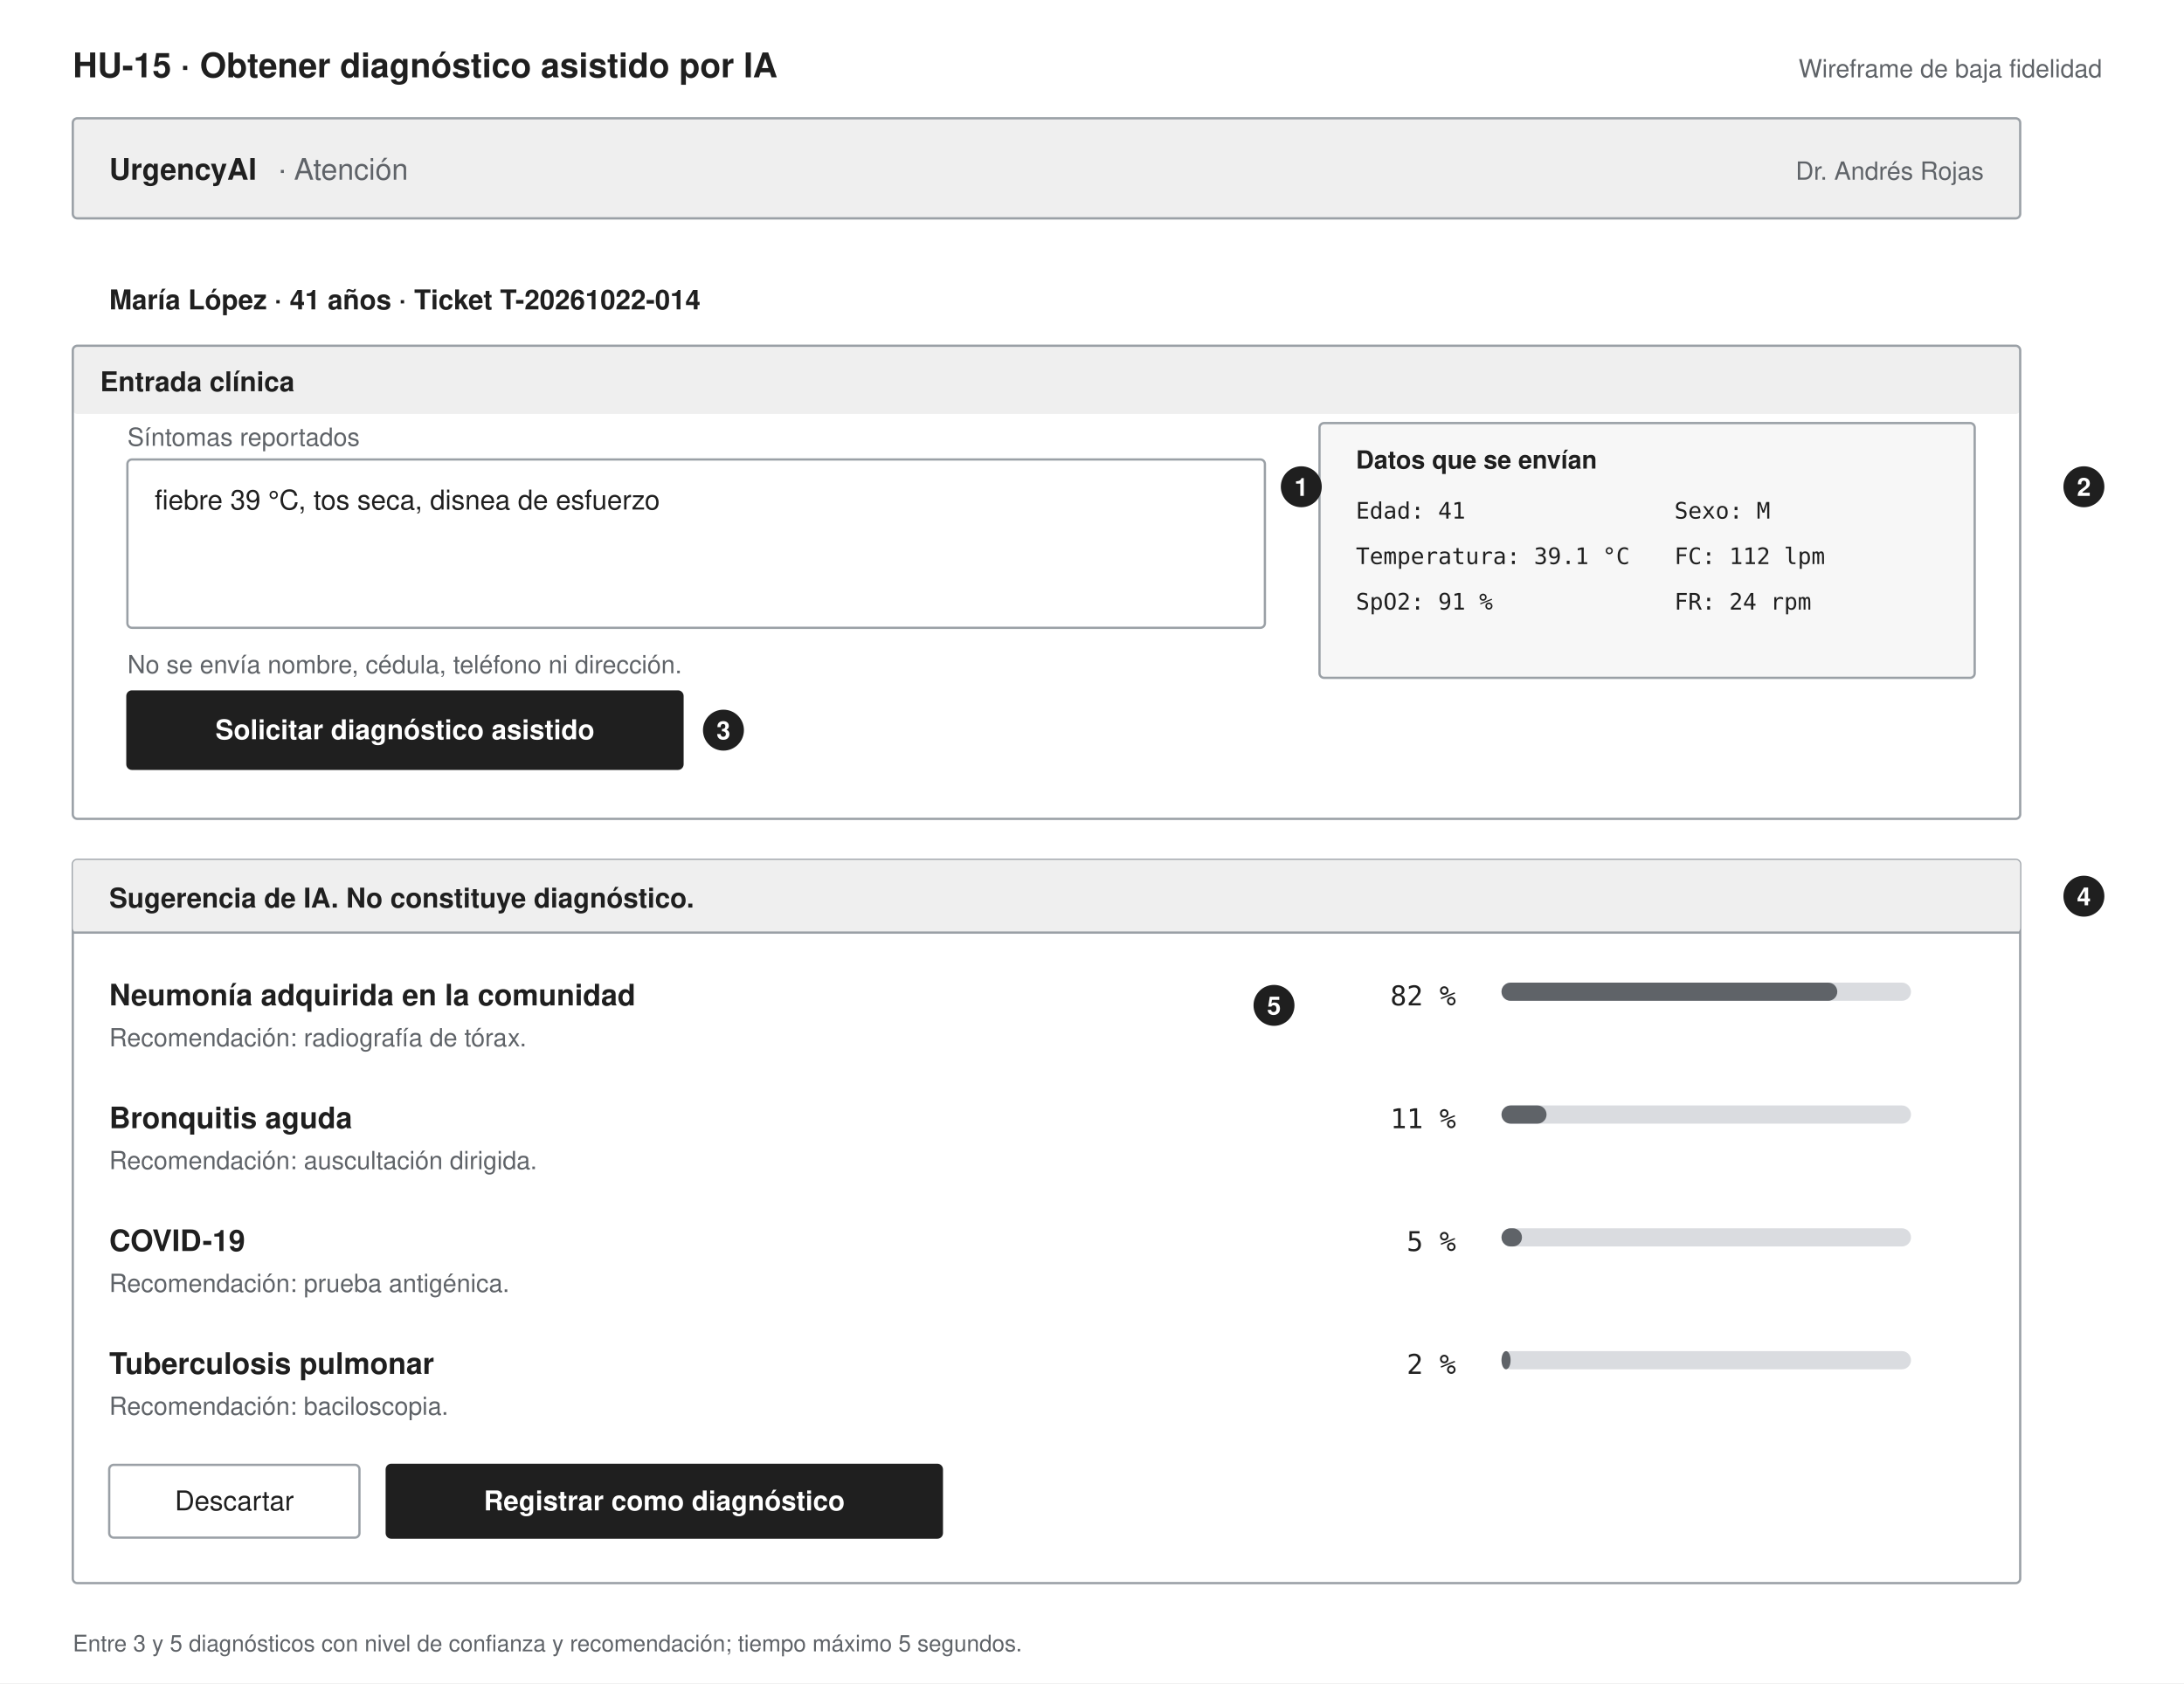
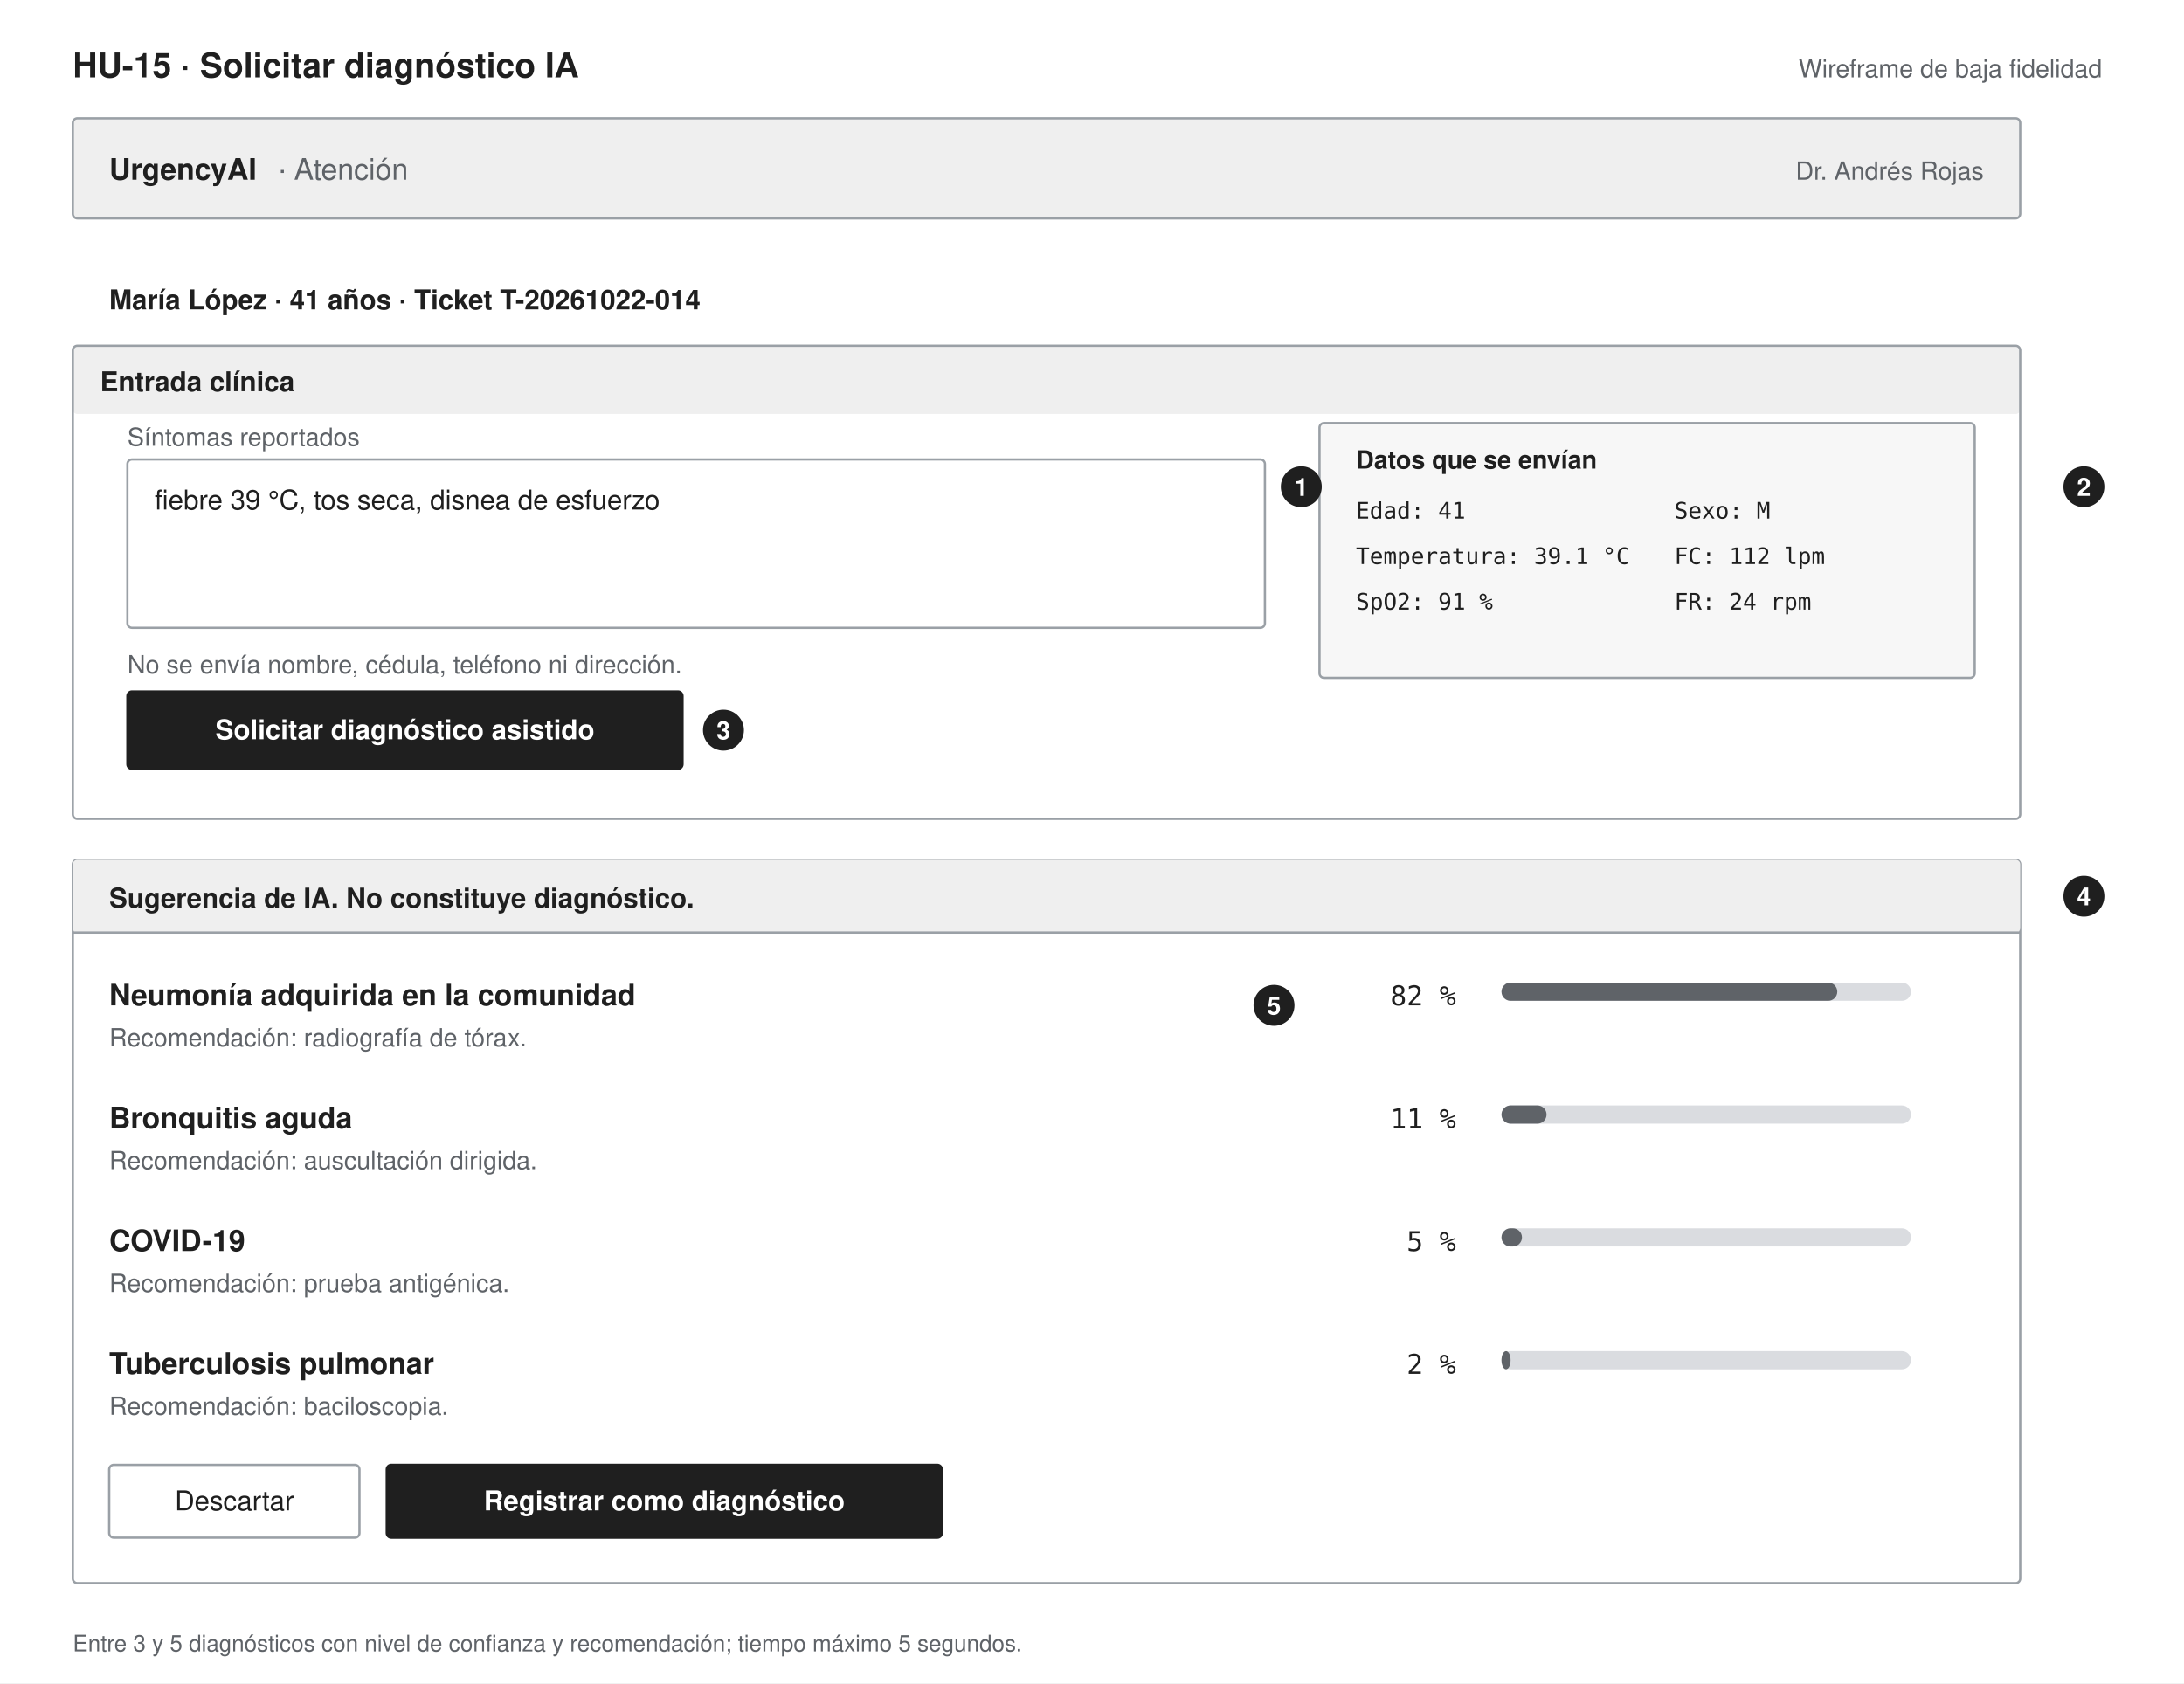
<svg xmlns="http://www.w3.org/2000/svg" width="960" height="740" viewBox="0 0 960 740" role="img">
  <rect width="960" height="740" fill="#FFFFFF" />
-   <text x="32" y="34" font-family="Helvetica Neue,Helvetica,Arial,sans-serif" font-size="15" font-weight="600" text-anchor="start" fill="#1F1F1F">HU-15 · Obtener diagnóstico asistido por IA</text>
+   <text x="32" y="34" font-family="Helvetica Neue,Helvetica,Arial,sans-serif" font-size="15" font-weight="600" text-anchor="start" fill="#1F1F1F">HU-15 · Solicitar diagnóstico IA</text>
  <text x="924" y="34" font-family="Helvetica Neue,Helvetica,Arial,sans-serif" font-size="11" font-weight="normal" text-anchor="end" fill="#5F6368">Wireframe de baja fidelidad</text>
  <rect x="32" y="52" width="856" height="44" rx="2" fill="#EFEFEF" stroke="#9AA0A6" stroke-width="1" />
  <text x="48" y="79" font-family="Helvetica Neue,Helvetica,Arial,sans-serif" font-size="13" font-weight="700" text-anchor="start" fill="#1F1F1F">UrgencyAI</text>
  <text x="122" y="79" font-family="Helvetica Neue,Helvetica,Arial,sans-serif" font-size="13" font-weight="normal" text-anchor="start" fill="#5F6368">· Atención</text>
  <text x="872" y="79" font-family="Helvetica Neue,Helvetica,Arial,sans-serif" font-size="11" font-weight="normal" text-anchor="end" fill="#5F6368">Dr. Andrés Rojas</text>
  <text x="48" y="136" font-family="Helvetica Neue,Helvetica,Arial,sans-serif" font-size="12" font-weight="600" text-anchor="start" fill="#1F1F1F">María López · 41 años · Ticket T-20261022-014</text>
  <rect x="32" y="152" width="856" height="208" rx="2" fill="#FFFFFF" stroke="none" stroke-width="1" />
  <rect x="32" y="152" width="856" height="30" rx="2" fill="#EFEFEF" stroke="none" stroke-width="1" />
  <text x="44" y="172" font-family="Helvetica Neue,Helvetica,Arial,sans-serif" font-size="12" font-weight="600" text-anchor="start" fill="#1F1F1F">Entrada clínica</text>
  <rect x="32" y="152" width="856" height="208" rx="2" fill="none" stroke="#9AA0A6" stroke-width="1" />
  <text x="56" y="196" font-family="Helvetica Neue,Helvetica,Arial,sans-serif" font-size="11" font-weight="normal" text-anchor="start" fill="#5F6368">Síntomas reportados</text>
  <rect x="56" y="202" width="500" height="74" rx="2" fill="#FFFFFF" stroke="#9AA0A6" stroke-width="1" />
  <text x="68" y="224" font-family="Helvetica Neue,Helvetica,Arial,sans-serif" font-size="12" font-weight="normal" text-anchor="start" fill="#1F1F1F">fiebre 39 °C, tos seca, disnea de esfuerzo</text>
  <rect x="580" y="186" width="288" height="112" rx="2" fill="#F7F7F7" stroke="#9AA0A6" stroke-width="1" />
  <text x="596" y="206" font-family="Helvetica Neue,Helvetica,Arial,sans-serif" font-size="11" font-weight="600" text-anchor="start" fill="#1F1F1F">Datos que se envían</text>
  <text x="596" y="228" font-family="SF Mono,Menlo,Consolas,monospace" font-size="10" font-weight="normal" text-anchor="start" fill="#1F1F1F">Edad: 41</text>
  <text x="736" y="228" font-family="SF Mono,Menlo,Consolas,monospace" font-size="10" font-weight="normal" text-anchor="start" fill="#1F1F1F">Sexo: M</text>
  <text x="596" y="248" font-family="SF Mono,Menlo,Consolas,monospace" font-size="10" font-weight="normal" text-anchor="start" fill="#1F1F1F">Temperatura: 39.1 °C</text>
  <text x="736" y="248" font-family="SF Mono,Menlo,Consolas,monospace" font-size="10" font-weight="normal" text-anchor="start" fill="#1F1F1F">FC: 112 lpm</text>
  <text x="596" y="268" font-family="SF Mono,Menlo,Consolas,monospace" font-size="10" font-weight="normal" text-anchor="start" fill="#1F1F1F">SpO2: 91 %</text>
  <text x="736" y="268" font-family="SF Mono,Menlo,Consolas,monospace" font-size="10" font-weight="normal" text-anchor="start" fill="#1F1F1F">FR: 24 rpm</text>
  <text x="56" y="296" font-family="Helvetica Neue,Helvetica,Arial,sans-serif" font-size="11" font-weight="normal" text-anchor="start" fill="#5F6368">No se envía nombre, cédula, teléfono ni dirección.</text>
  <rect x="56" y="304" width="244" height="34" rx="2" fill="#1F1F1F" stroke="#1F1F1F" stroke-width="1" />
  <text x="178.0" y="325.0" font-family="Helvetica Neue,Helvetica,Arial,sans-serif" font-size="12" font-weight="600" text-anchor="middle" fill="#FFFFFF">Solicitar diagnóstico asistido</text>
  <rect x="32" y="378" width="856" height="318" rx="2" fill="#FFFFFF" stroke="none" stroke-width="1" />
  <rect x="32" y="378" width="856" height="318" rx="2" fill="none" stroke="#9AA0A6" stroke-width="1" />
  <rect x="32" y="378" width="856" height="32" rx="2" fill="#EFEFEF" stroke="none" stroke-width="1" />
  <text x="48" y="399" font-family="Helvetica Neue,Helvetica,Arial,sans-serif" font-size="12" font-weight="600" text-anchor="start" fill="#1F1F1F">Sugerencia de IA. No constituye diagnóstico.</text>
  <line x1="32" y1="410" x2="888" y2="410" stroke="#9AA0A6" stroke-width="1" />
  <text x="48" y="442" font-family="Helvetica Neue,Helvetica,Arial,sans-serif" font-size="13" font-weight="600" text-anchor="start" fill="#1F1F1F">Neumonía adquirida en la comunidad</text>
  <text x="640" y="442" font-family="SF Mono,Menlo,Consolas,monospace" font-size="12" font-weight="normal" text-anchor="end" fill="#1F1F1F">82 %</text>
  <rect x="660" y="432" width="180" height="8" rx="4" fill="#DADCE0" stroke="none" stroke-width="0" />
  <rect x="660" y="432" width="147.6" height="8" rx="4" fill="#5F6368" stroke="none" stroke-width="0" />
  <text x="48" y="460" font-family="Helvetica Neue,Helvetica,Arial,sans-serif" font-size="11" font-weight="normal" text-anchor="start" fill="#5F6368">Recomendación: radiografía de tórax.</text>
  <text x="48" y="496" font-family="Helvetica Neue,Helvetica,Arial,sans-serif" font-size="13" font-weight="600" text-anchor="start" fill="#1F1F1F">Bronquitis aguda</text>
  <text x="640" y="496" font-family="SF Mono,Menlo,Consolas,monospace" font-size="12" font-weight="normal" text-anchor="end" fill="#1F1F1F">11 %</text>
  <rect x="660" y="486" width="180" height="8" rx="4" fill="#DADCE0" stroke="none" stroke-width="0" />
  <rect x="660" y="486" width="19.8" height="8" rx="4" fill="#5F6368" stroke="none" stroke-width="0" />
  <text x="48" y="514" font-family="Helvetica Neue,Helvetica,Arial,sans-serif" font-size="11" font-weight="normal" text-anchor="start" fill="#5F6368">Recomendación: auscultación dirigida.</text>
  <text x="48" y="550" font-family="Helvetica Neue,Helvetica,Arial,sans-serif" font-size="13" font-weight="600" text-anchor="start" fill="#1F1F1F">COVID-19</text>
  <text x="640" y="550" font-family="SF Mono,Menlo,Consolas,monospace" font-size="12" font-weight="normal" text-anchor="end" fill="#1F1F1F">5 %</text>
  <rect x="660" y="540" width="180" height="8" rx="4" fill="#DADCE0" stroke="none" stroke-width="0" />
  <rect x="660" y="540" width="9.0" height="8" rx="4" fill="#5F6368" stroke="none" stroke-width="0" />
  <text x="48" y="568" font-family="Helvetica Neue,Helvetica,Arial,sans-serif" font-size="11" font-weight="normal" text-anchor="start" fill="#5F6368">Recomendación: prueba antigénica.</text>
  <text x="48" y="604" font-family="Helvetica Neue,Helvetica,Arial,sans-serif" font-size="13" font-weight="600" text-anchor="start" fill="#1F1F1F">Tuberculosis pulmonar</text>
  <text x="640" y="604" font-family="SF Mono,Menlo,Consolas,monospace" font-size="12" font-weight="normal" text-anchor="end" fill="#1F1F1F">2 %</text>
  <rect x="660" y="594" width="180" height="8" rx="4" fill="#DADCE0" stroke="none" stroke-width="0" />
  <rect x="660" y="594" width="4" height="8" rx="4" fill="#5F6368" stroke="none" stroke-width="0" />
  <text x="48" y="622" font-family="Helvetica Neue,Helvetica,Arial,sans-serif" font-size="11" font-weight="normal" text-anchor="start" fill="#5F6368">Recomendación: baciloscopia.</text>
  <rect x="48" y="644" width="110" height="32" rx="2" fill="#FFFFFF" stroke="#9AA0A6" stroke-width="1" />
  <text x="103.0" y="664.0" font-family="Helvetica Neue,Helvetica,Arial,sans-serif" font-size="12" font-weight="normal" text-anchor="middle" fill="#1F1F1F">Descartar</text>
  <rect x="170" y="644" width="244" height="32" rx="2" fill="#1F1F1F" stroke="#1F1F1F" stroke-width="1" />
  <text x="292.0" y="664.0" font-family="Helvetica Neue,Helvetica,Arial,sans-serif" font-size="12" font-weight="600" text-anchor="middle" fill="#FFFFFF">Registrar como diagnóstico</text>
  <circle cx="572" cy="214" r="9" fill="#1F1F1F" />
  <text x="572" y="218" font-family="Helvetica Neue,Helvetica,Arial,sans-serif" font-size="11" font-weight="700" text-anchor="middle" fill="#FFFFFF">1</text>
  <circle cx="916" cy="214" r="9" fill="#1F1F1F" />
  <text x="916" y="218" font-family="Helvetica Neue,Helvetica,Arial,sans-serif" font-size="11" font-weight="700" text-anchor="middle" fill="#FFFFFF">2</text>
  <circle cx="318" cy="321" r="9" fill="#1F1F1F" />
  <text x="318" y="325" font-family="Helvetica Neue,Helvetica,Arial,sans-serif" font-size="11" font-weight="700" text-anchor="middle" fill="#FFFFFF">3</text>
  <circle cx="916" cy="394" r="9" fill="#1F1F1F" />
  <text x="916" y="398" font-family="Helvetica Neue,Helvetica,Arial,sans-serif" font-size="11" font-weight="700" text-anchor="middle" fill="#FFFFFF">4</text>
  <circle cx="560" cy="442" r="9" fill="#1F1F1F" />
  <text x="560" y="446" font-family="Helvetica Neue,Helvetica,Arial,sans-serif" font-size="11" font-weight="700" text-anchor="middle" fill="#FFFFFF">5</text>
  <text x="32" y="726" font-family="Helvetica Neue,Helvetica,Arial,sans-serif" font-size="10" font-weight="normal" text-anchor="start" fill="#5F6368">Entre 3 y 5 diagnósticos con nivel de confianza y recomendación; tiempo máximo 5 segundos.</text>
</svg>
